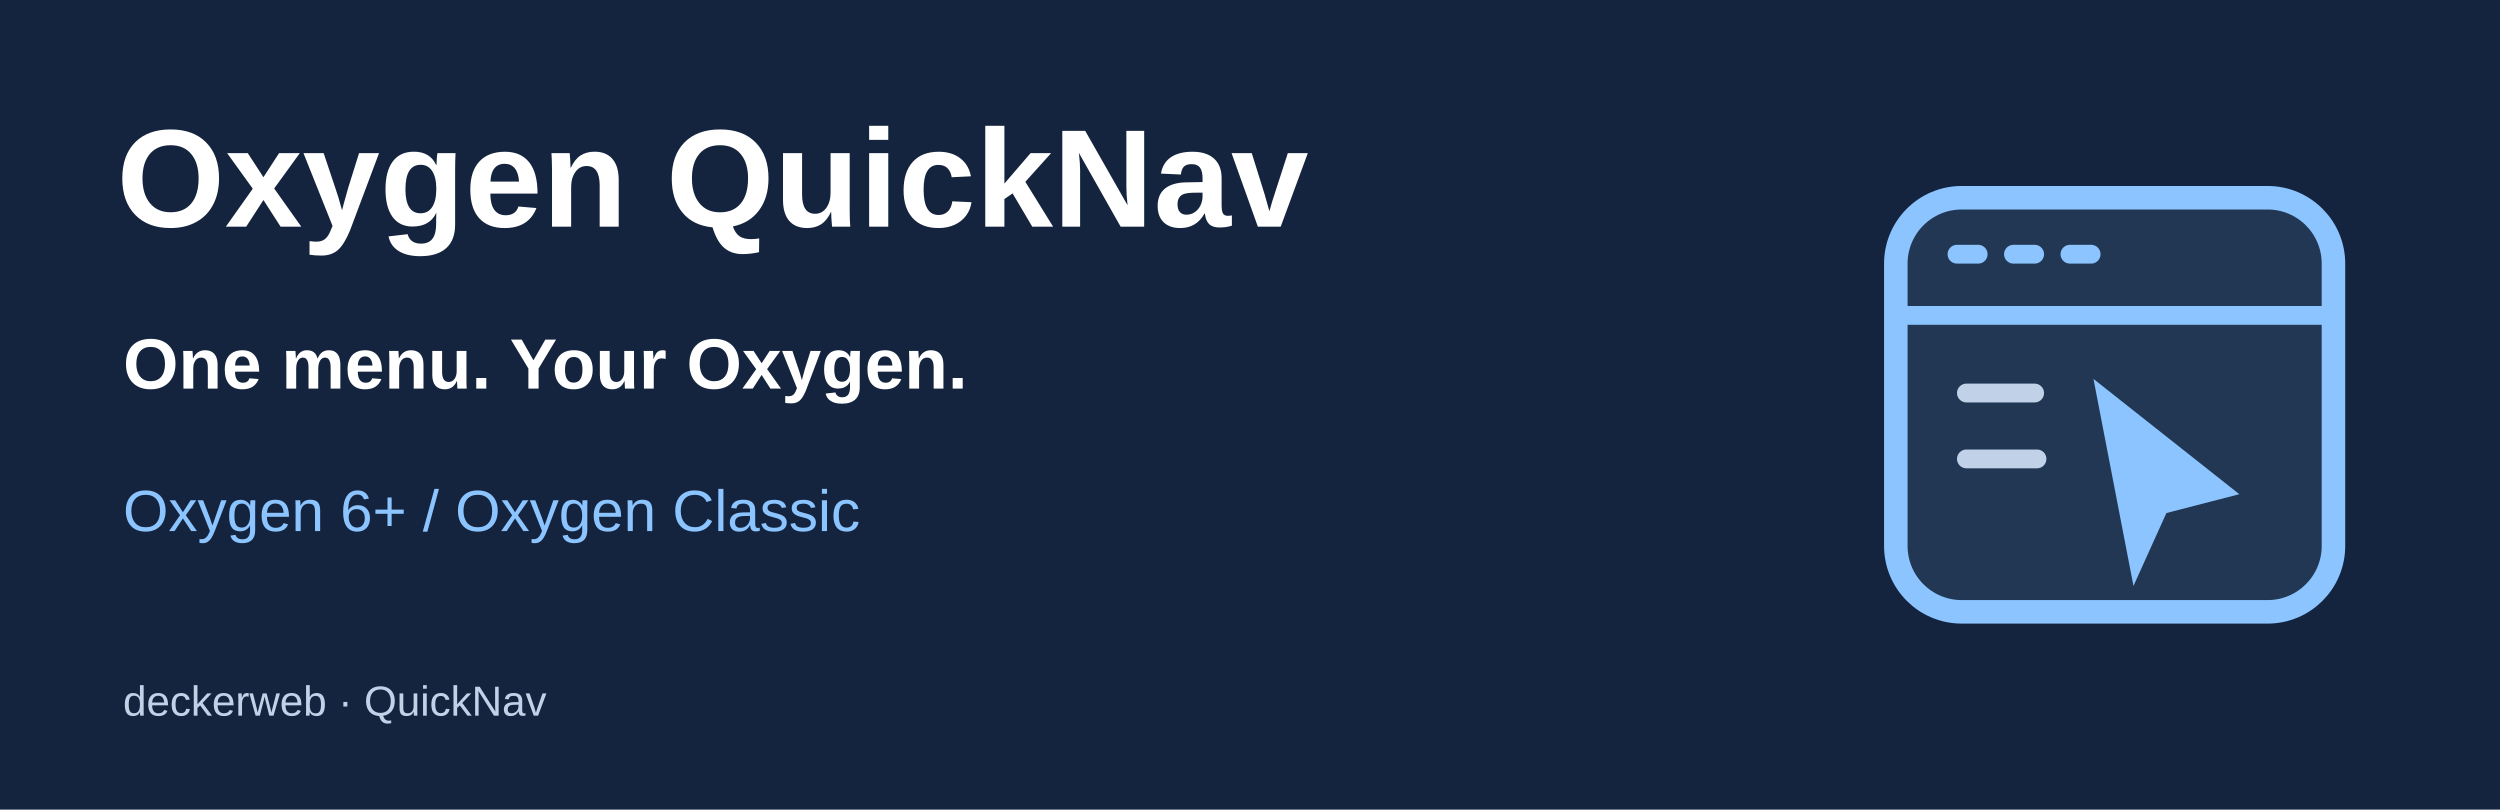
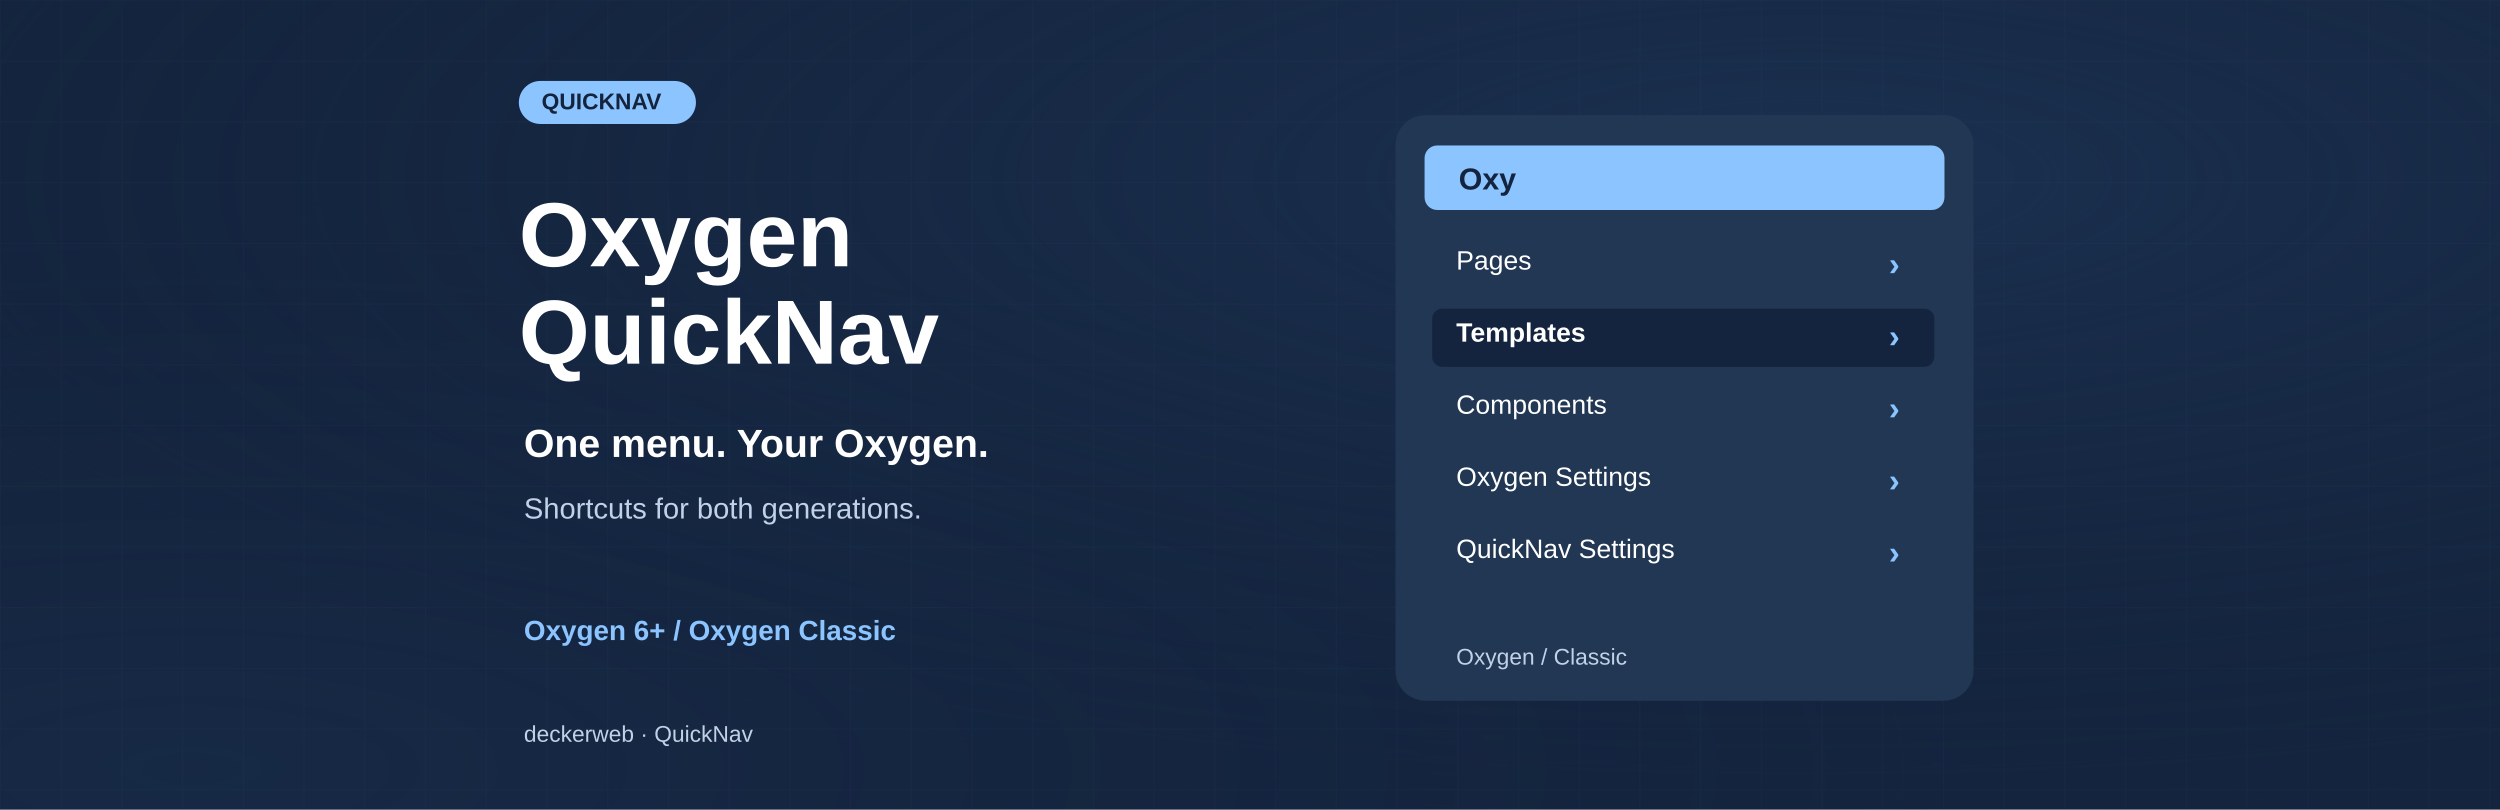
- <svg xmlns="http://www.w3.org/2000/svg" width="1544" height="500" viewBox="0 0 772 250">
-   <rect width="772" height="250" fill="#14243e" />
-   <g font-family="Arial,sans-serif" fill="#ffffff">
-     <text x="36" y="70" font-size="43" font-weight="700">Oxygen QuickNav</text>
-     <text x="38" y="120" font-size="22" font-weight="700">One menu. Your Oxygen.</text>
-     <text x="38" y="164" font-size="18" fill="#8bc4ff">Oxygen 6+ / Oxygen Classic</text>
-     <text x="38" y="221" font-size="13" fill="#c1d2e8">deckerweb · QuickNav</text>
+ <svg xmlns="http://www.w3.org/2000/svg" width="1544" height="500" viewBox="0 0 1976.32 640">
+   <defs>
+     <radialGradient id="glow" cx="72%" cy="22%" r="82%">
+       <stop stop-color="#1e385a" stop-opacity=".65" />
+       <stop offset="1" stop-color="#14243e" stop-opacity="0" />
+     </radialGradient>
+     <radialGradient id="lower" cx="8%" cy="95%" r="72%">
+       <stop stop-color="#1e385a" stop-opacity=".24" />
+       <stop offset="1" stop-color="#14243e" stop-opacity="0" />
+     </radialGradient>
+     <pattern id="grid" width="48" height="48" patternUnits="userSpaceOnUse">
+       <path d="M48 0H0V48" fill="none" stroke="#8bc4ff" stroke-opacity=".035" stroke-width="1" />
+     </pattern>
+   </defs>
+   <rect width="1976.32" height="640" fill="#14243e" />
+   <rect width="1976.32" height="640" fill="url(#glow)" />
+   <rect width="1976.32" height="640" fill="url(#lower)" />
+   <rect width="1976.32" height="640" fill="url(#grid)" />
+   <g transform="translate(348.16 0)">
+     <rect x="62" y="64" width="140" height="34" rx="17" fill="#8bc4ff" />
+     <text x="80" y="86.4" fill="#14243e" font-family="Arial, sans-serif" font-size="18" font-weight="700">QUICKNAV</text>
+     <text x="62" y="210.5" fill="#ffffff" font-family="Arial, sans-serif" font-size="72" font-weight="700">Oxygen</text>
+     <text x="62" y="287.5" fill="#ffffff" font-family="Arial, sans-serif" font-size="72" font-weight="700">QuickNav</text>
+     <text x="66" y="361.2" fill="#ffffff" font-family="Arial, sans-serif" font-size="31" font-weight="700">One menu. Your Oxygen.</text>
+     <text x="66" y="409.9" fill="#c1d2e8" font-family="Arial, sans-serif" font-size="23" font-weight="400">Shortcuts for both generations.</text>
+     <text x="66" y="506.0" fill="#8bc4ff" font-family="Arial, sans-serif" font-size="22" font-weight="700">Oxygen 6+  /  Oxygen Classic</text>
+     <text x="66" y="586.4" fill="#c1d2e8" font-family="Arial, sans-serif" font-size="18" font-weight="400">deckerweb  ·  QuickNav</text>
+     <rect x="755" y="91" width="457" height="463" rx="24" fill="#213753" />
+     <rect x="778" y="115" width="411" height="51" rx="10" fill="#8bc4ff" />
+     <text x="805" y="149.8" fill="#14243e" font-family="Arial, sans-serif" font-size="24" font-weight="700">Oxy</text>
+     <text x="803" y="213.1" fill="#ffffff" font-family="Arial, sans-serif" font-size="21" font-weight="400">Pages</text>
+     <text x="1145" y="217.7" fill="#8bc4ff" font-family="Arial, sans-serif" font-size="26" font-weight="700">›</text>
+     <rect x="784" y="244" width="397" height="46" rx="8" fill="#14243e" />
+     <text x="803" y="270.1" fill="#ffffff" font-family="Arial, sans-serif" font-size="21" font-weight="700">Templates</text>
+     <text x="1145" y="274.7" fill="#8bc4ff" font-family="Arial, sans-serif" font-size="26" font-weight="700">›</text>
+     <text x="803" y="327.1" fill="#ffffff" font-family="Arial, sans-serif" font-size="21" font-weight="400">Components</text>
+     <text x="1145" y="331.7" fill="#8bc4ff" font-family="Arial, sans-serif" font-size="26" font-weight="700">›</text>
+     <text x="803" y="384.1" fill="#ffffff" font-family="Arial, sans-serif" font-size="21" font-weight="400">Oxygen Settings</text>
+     <text x="1145" y="388.7" fill="#8bc4ff" font-family="Arial, sans-serif" font-size="26" font-weight="700">›</text>
+     <text x="803" y="441.1" fill="#ffffff" font-family="Arial, sans-serif" font-size="21" font-weight="400">QuickNav Settings</text>
+     <text x="1145" y="445.7" fill="#8bc4ff" font-family="Arial, sans-serif" font-size="26" font-weight="700">›</text>
+     <text x="803" y="525.4" fill="#c1d2e8" font-family="Arial, sans-serif" font-size="18" font-weight="400">Oxygen  /  Classic</text>
  </g>
-   <svg x="560" y="32" width="186" height="186" viewBox="0 0 256 256">
-     <rect width="256" height="256" rx="40" fill="#14243e" />
-     <rect x="35" y="40" width="186" height="176" rx="28" fill="#213753" stroke="#8bc4ff" stroke-width="10" />
-     <path d="M40 90h176M61 64h9m15 0h9m15 0h9" stroke="#8bc4ff" stroke-width="8" stroke-linecap="round" />
-     <path d="m119 117 62 49-31 8-14 31Z" fill="#8bc4ff" />
-     <path d="M65 123h29m-29 28h30" stroke="#c1d2e8" stroke-width="8" stroke-linecap="round" />
-   </svg>
</svg>
